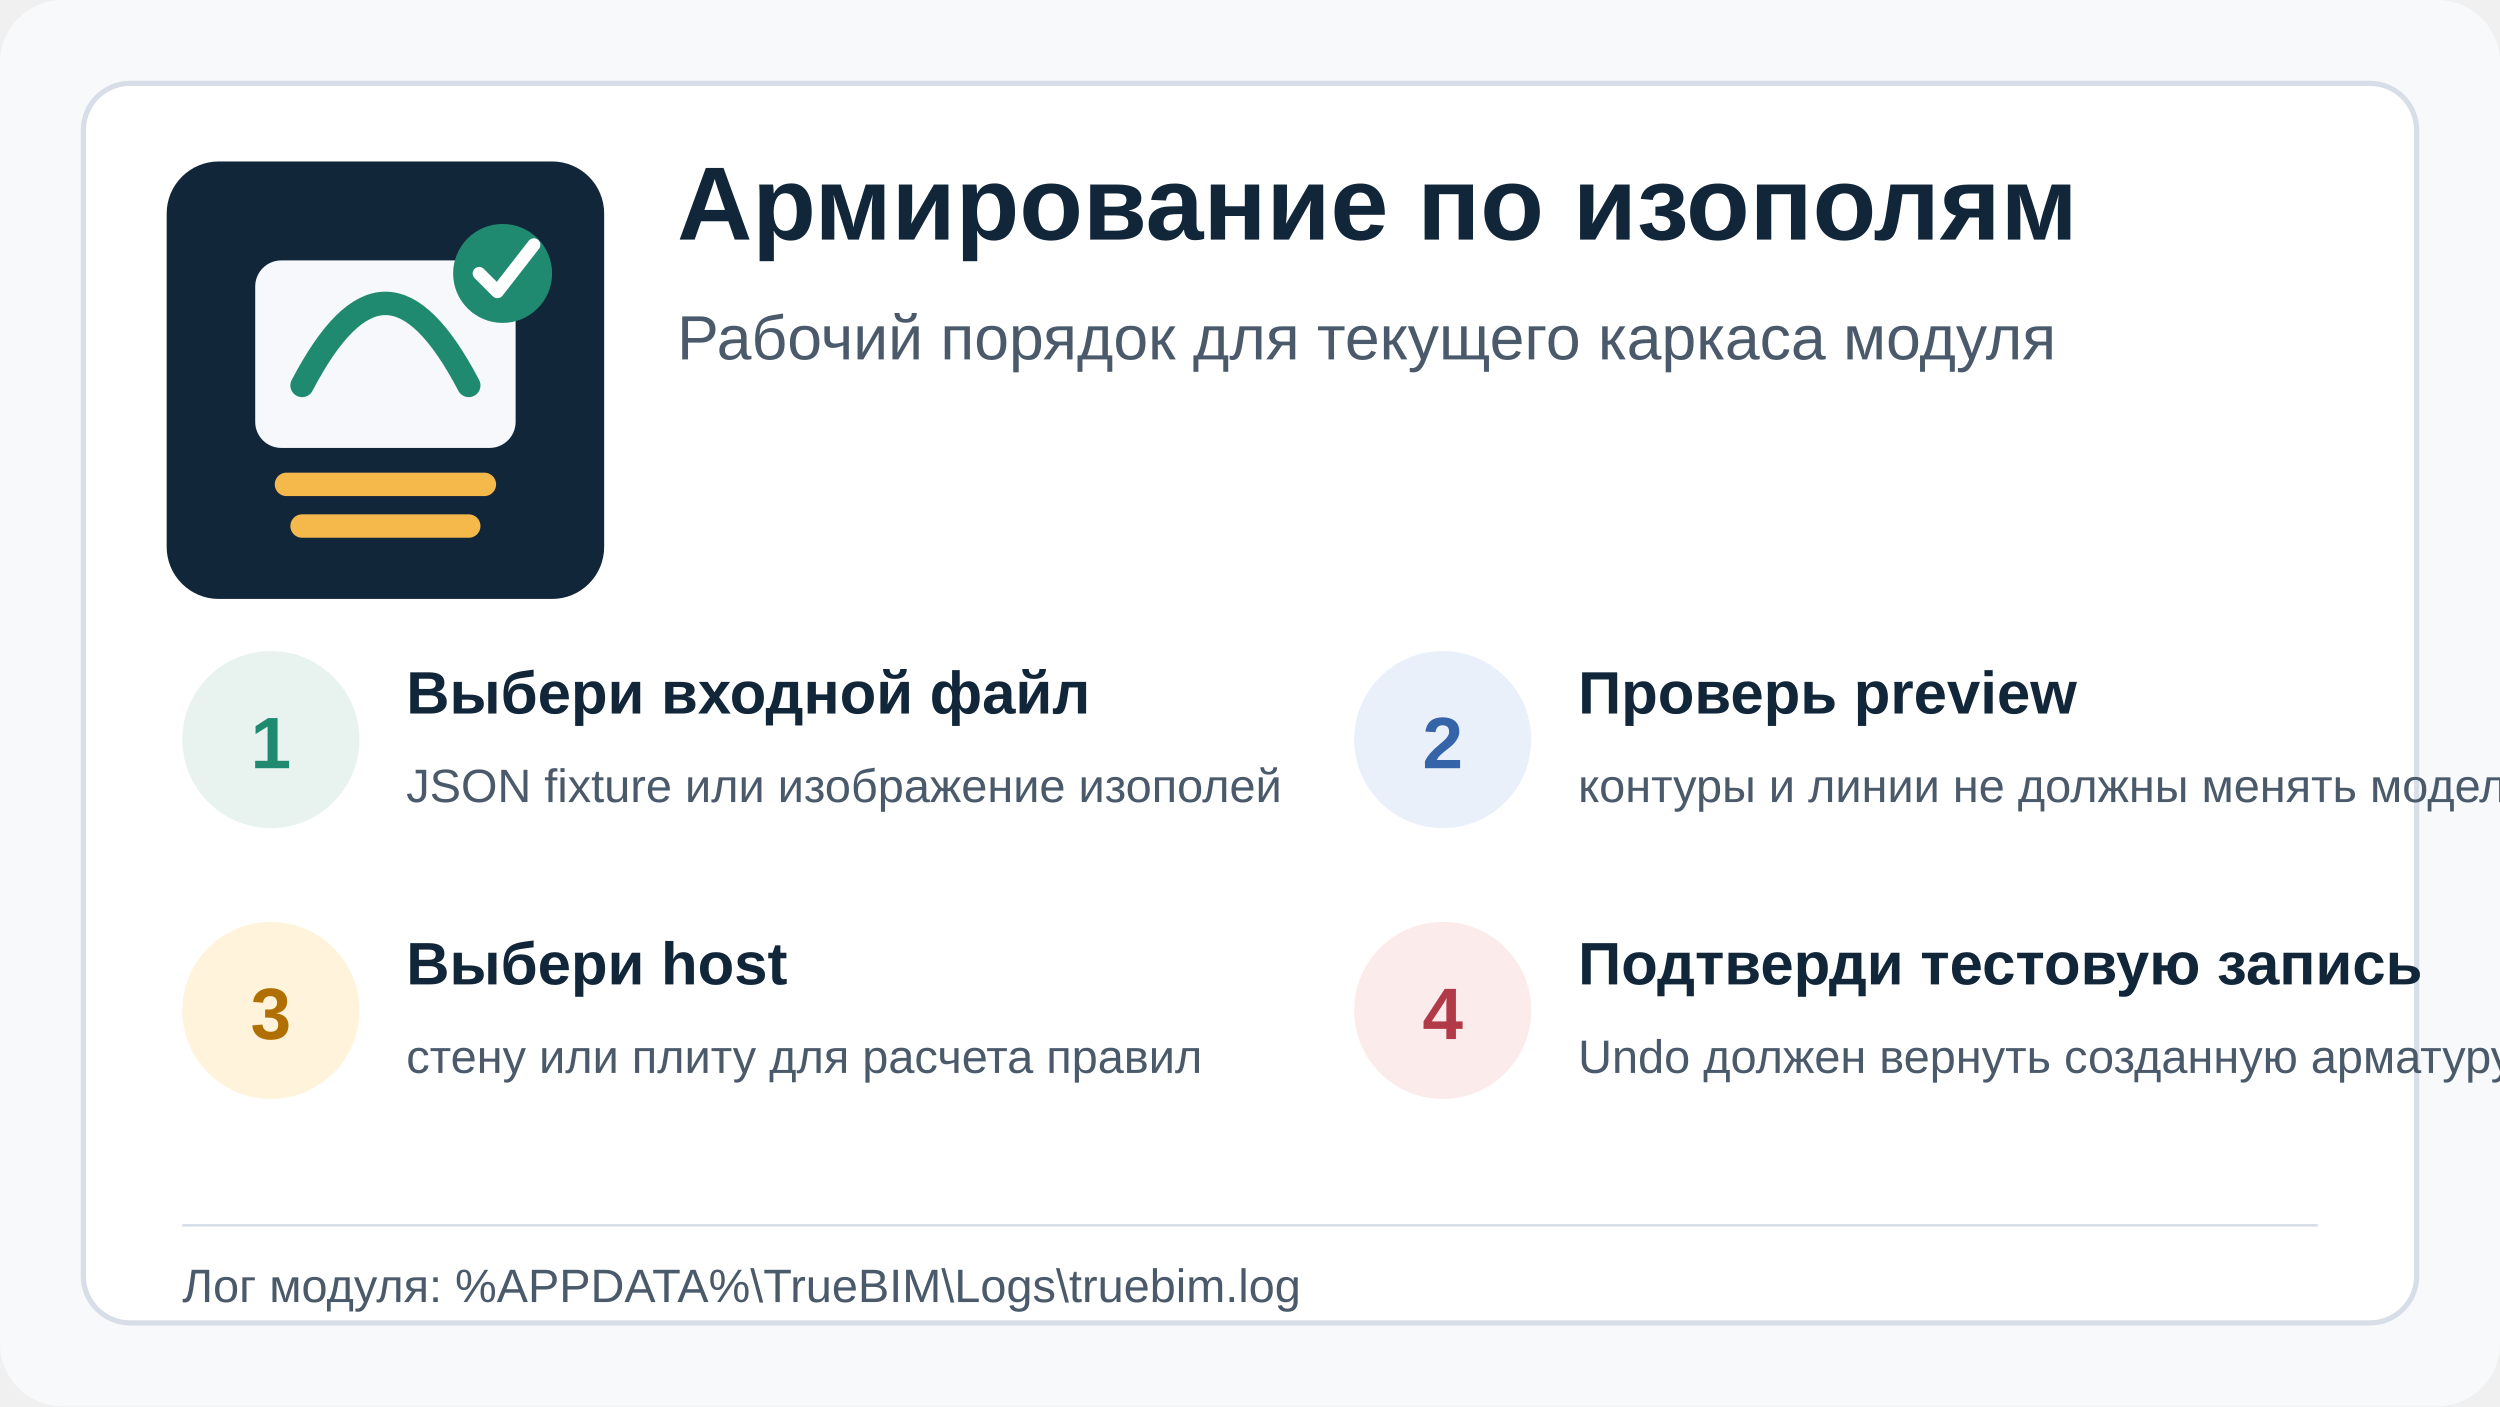
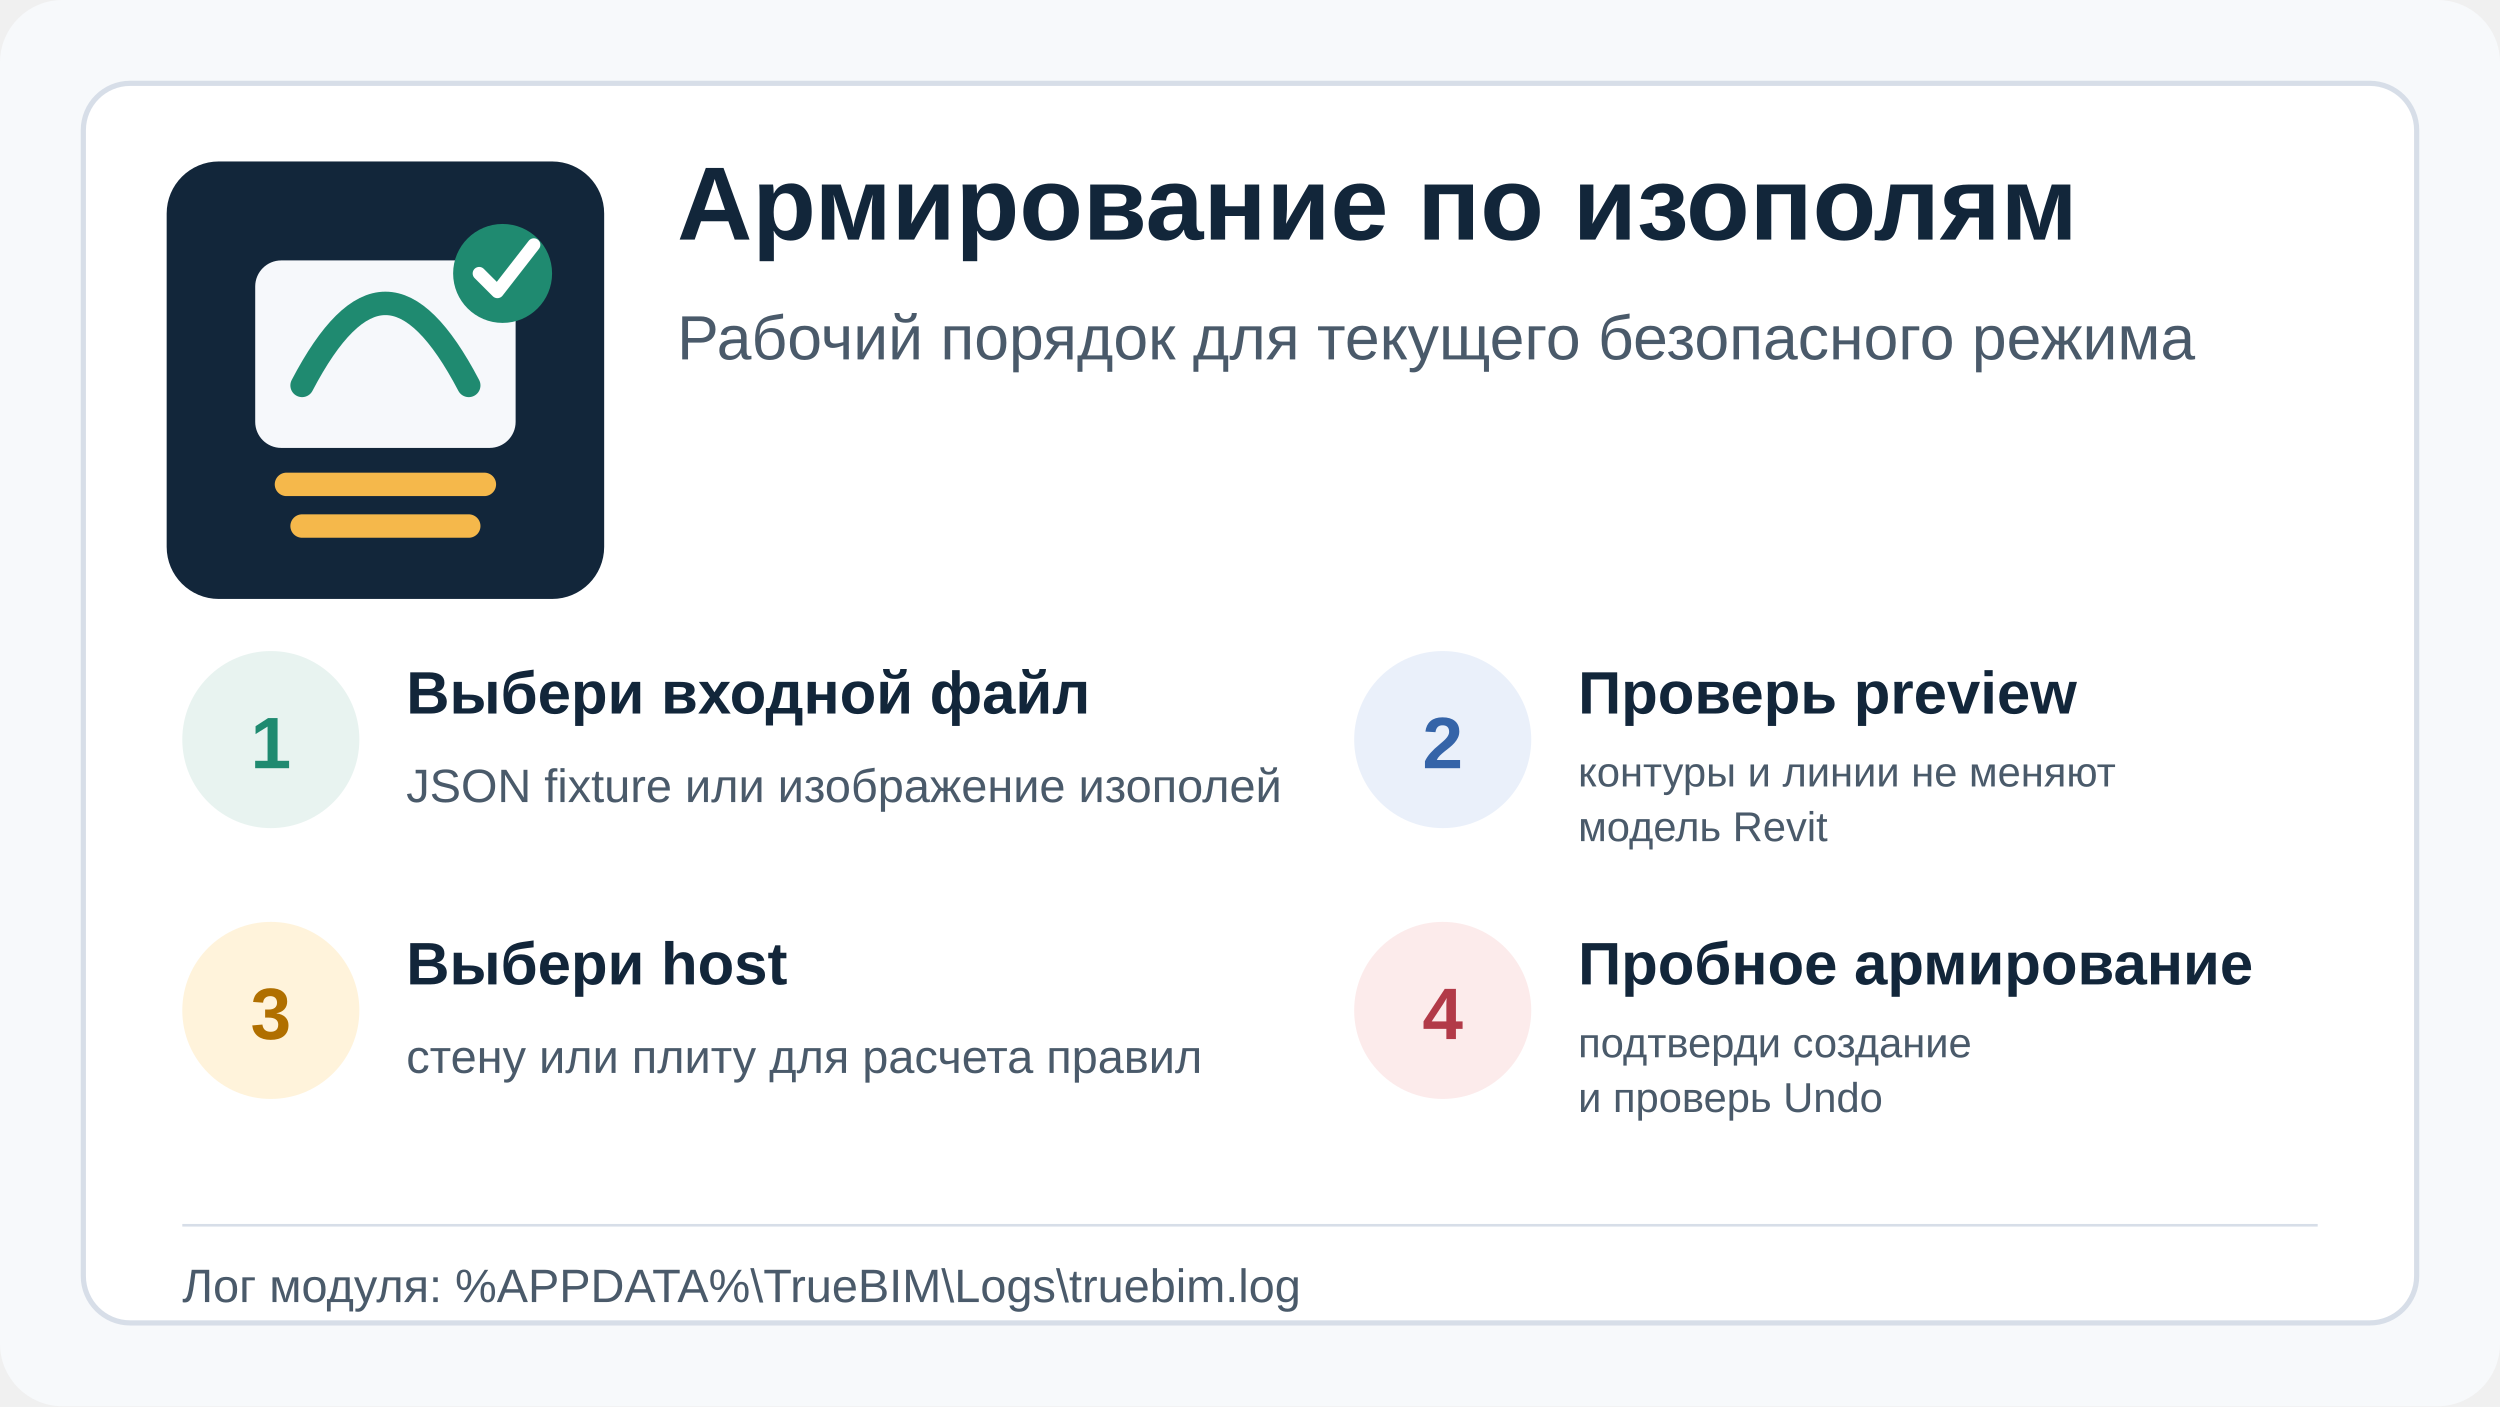
<svg xmlns="http://www.w3.org/2000/svg" width="960" height="540" viewBox="0 0 960 540" role="img" aria-labelledby="title desc">
  <rect width="960" height="540" rx="24" fill="#F7F9FB" />
  <rect x="32" y="32" width="896" height="476" rx="18" fill="#FFFFFF" stroke="#D7DEE8" stroke-width="2" />
  <g transform="translate(64 62)">
    <rect x="0" y="0" width="168" height="168" rx="20" fill="#12263A" />
    <rect x="34" y="38" width="100" height="72" rx="10" fill="#F6F8FB" />
    <path d="M52 86c22-42 42-42 64 0" fill="none" stroke="#1F8A70" stroke-width="9" stroke-linecap="round" />
    <path d="M46 124h76M52 140h64" stroke="#F5B84B" stroke-width="9" stroke-linecap="round" />
    <circle cx="129" cy="43" r="19" fill="#1F8A70" />
    <path d="M120 43l7 7 14-18" fill="none" stroke="#FFFFFF" stroke-width="5" stroke-linecap="round" stroke-linejoin="round" />
  </g>
  <text x="260" y="92" fill="#12263A" font-family="Segoe UI, Arial, sans-serif" font-size="40" font-weight="700">Армирование по изополям</text>
-   <text x="260" y="138" fill="#4A5A6A" font-family="Segoe UI, Arial, sans-serif" font-size="24">Рабочий порядок для текущего каркаса модуля</text>
+   <text x="260" y="138" fill="#4A5A6A" font-family="Segoe UI, Arial, sans-serif" font-size="24">Рабочий порядок для текущего безопасного режима</text>
  <g font-family="Segoe UI, Arial, sans-serif">
    <g transform="translate(70 250)">
      <circle cx="34" cy="34" r="34" fill="#E8F3F0" />
      <text x="34" y="45" text-anchor="middle" fill="#1F8A70" font-size="28" font-weight="700">1</text>
      <text x="86" y="24" fill="#12263A" font-size="23" font-weight="700">Выбери входной файл</text>
      <text x="86" y="58" fill="#4A5A6A" font-size="18">JSON fixture или изображение изополей</text>
    </g>
    <g transform="translate(520 250)">
      <circle cx="34" cy="34" r="34" fill="#EAF0FA" />
      <text x="34" y="45" text-anchor="middle" fill="#3564A8" font-size="28" font-weight="700">2</text>
      <text x="86" y="24" fill="#12263A" font-size="23" font-weight="700">Проверь preview</text>
-       <text x="86" y="58" fill="#4A5A6A" font-size="18">контуры и линии не должны менять модель</text>
+       <text x="86" y="52" fill="#4A5A6A" font-size="16">
+         <tspan x="86" dy="0">контуры и линии не меняют</tspan>
+         <tspan x="86" dy="21">модель Revit</tspan>
+       </text>
    </g>
    <g transform="translate(70 354)">
      <circle cx="34" cy="34" r="34" fill="#FFF3DB" />
      <text x="34" y="45" text-anchor="middle" fill="#B06F00" font-size="28" font-weight="700">3</text>
      <text x="86" y="24" fill="#12263A" font-size="23" font-weight="700">Выбери host</text>
      <text x="86" y="58" fill="#4A5A6A" font-size="18">стену или плиту для расчета правил</text>
    </g>
    <g transform="translate(520 354)">
      <circle cx="34" cy="34" r="34" fill="#FCEBEB" />
      <text x="34" y="45" text-anchor="middle" fill="#B23A48" font-size="28" font-weight="700">4</text>
-       <text x="86" y="24" fill="#12263A" font-size="23" font-weight="700">Подтверди тестовую запись</text>
-       <text x="86" y="58" fill="#4A5A6A" font-size="18">Undo должен вернуть созданную арматуру</text>
+       <text x="86" y="24" fill="#12263A" font-size="23" font-weight="700">Пробное армирование</text>
+       <text x="86" y="52" fill="#4A5A6A" font-size="16">
+         <tspan x="86" dy="0">подтверди создание</tspan>
+         <tspan x="86" dy="21">и проверь Undo</tspan>
+       </text>
    </g>
  </g>
  <rect x="70" y="470" width="820" height="1" fill="#D7DEE8" />
  <text x="70" y="500" fill="#4A5A6A" font-family="Segoe UI, Arial, sans-serif" font-size="18">Лог модуля: %APPDATA%\TrueBIM\Logs\truebim.log</text>
</svg>
